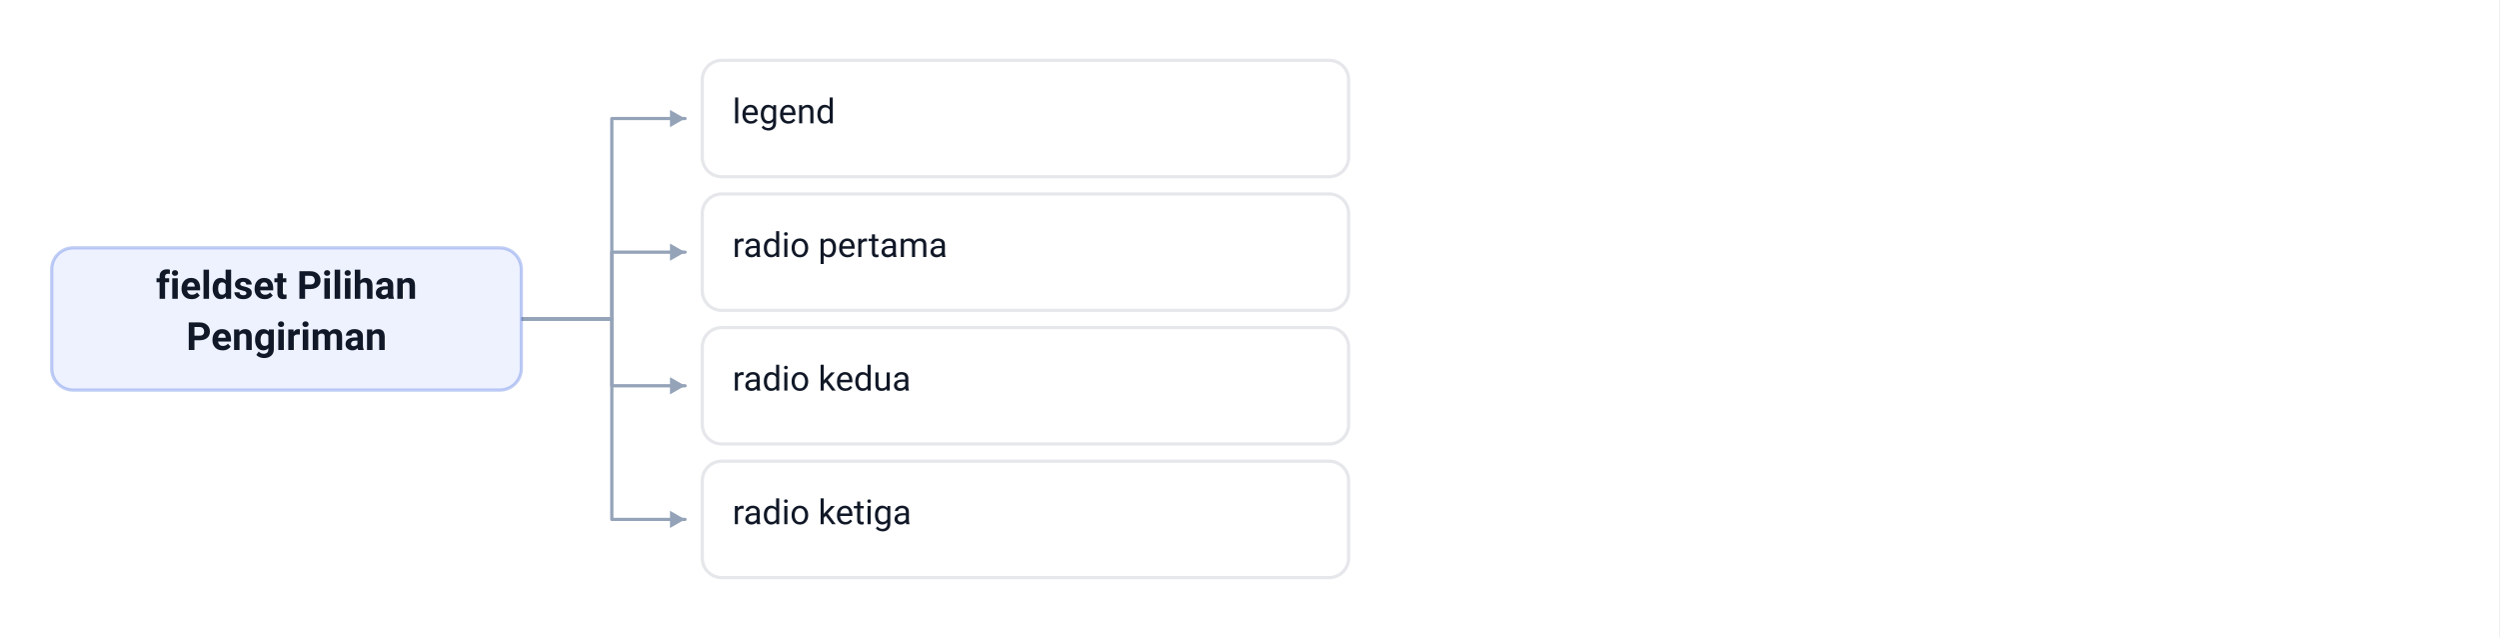
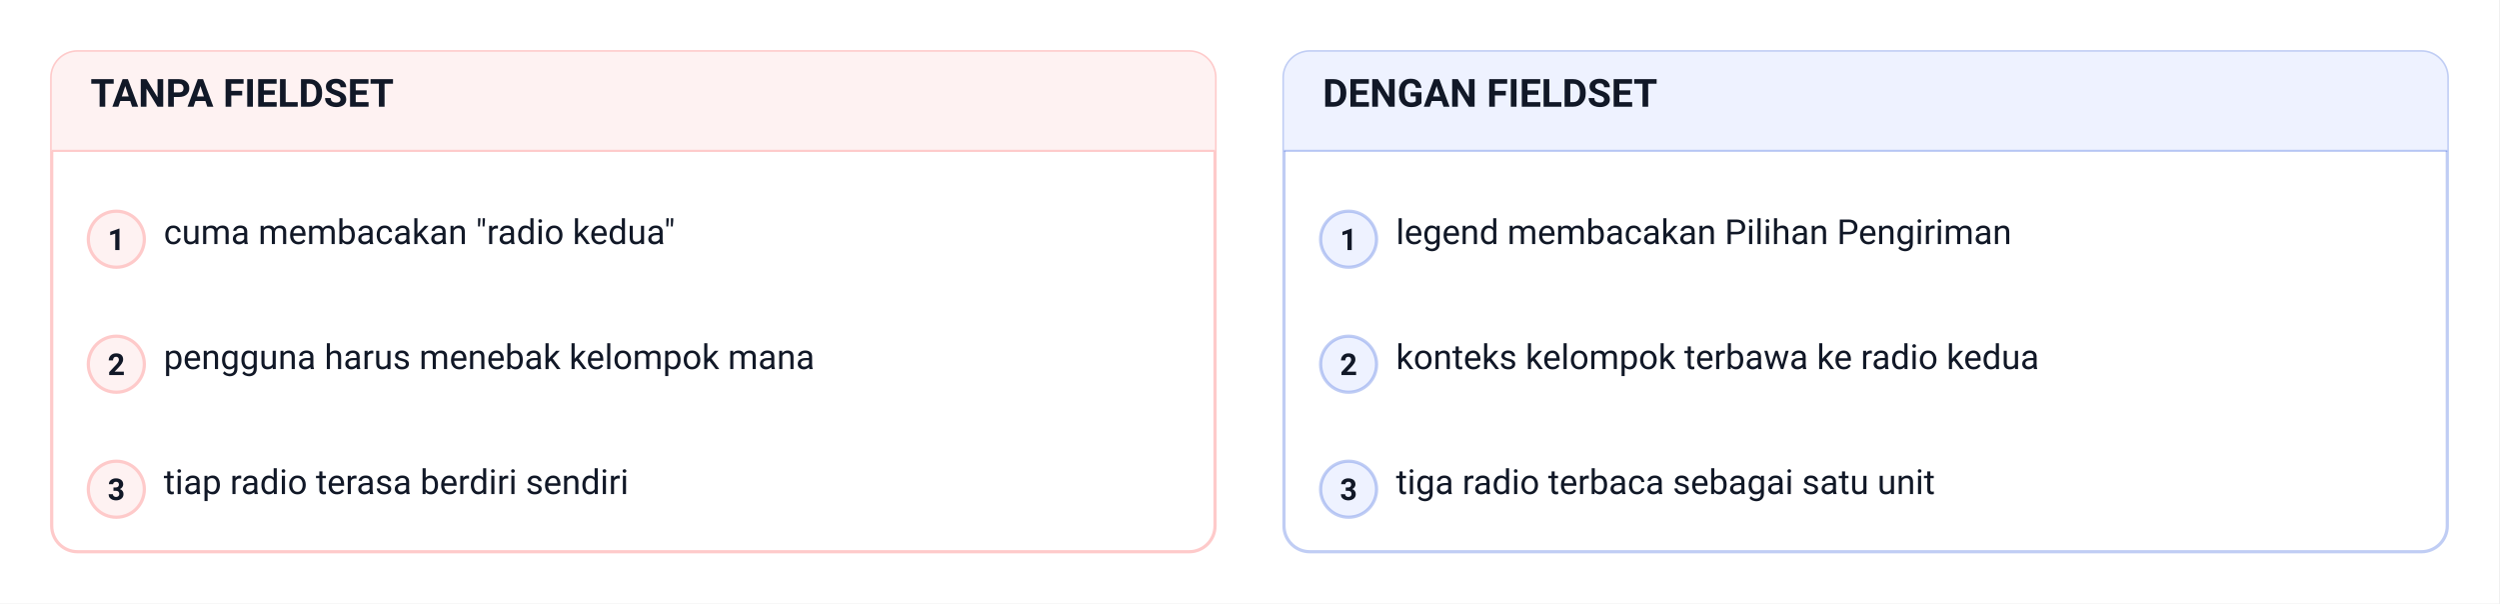
- <svg xmlns="http://www.w3.org/2000/svg" viewBox="0 0 1160 296" width="1160" height="296" role="img" aria-label="Satu fieldset Pilihan Pengiriman memuat legend sebagai judul kelompok dan tiga radio di dalamnya: radio pertama, radio kedua, dan radio ketiga.">
+ <svg xmlns="http://www.w3.org/2000/svg" viewBox="0 0 1160 280" width="1160" height="280" role="img" aria-label="Kiri tanpa fieldset: pembaca layar cuma membacakan radio kedua, pengguna harus menebak kelompok mana, dan tiap radio terasa berdiri sendiri. Kanan dengan fieldset: legend membacakan Pilihan Pengiriman, konteks kelompok terbawa ke radio kedua, dan tiga radio terbaca sebagai satu unit.">
  <defs>
    <marker id="a-neutral" viewBox="0 0 10 10" refX="9" refY="5" markerWidth="6" markerHeight="6" orient="auto-start-reverse">
      <path d="M0 0 L10 5 L0 10 z" fill="#111827" />
    </marker>
    <marker id="a-acc" viewBox="0 0 10 10" refX="9" refY="5" markerWidth="6" markerHeight="6" orient="auto-start-reverse">
      <path d="M0 0 L10 5 L0 10 z" fill="#1d4ed8" />
    </marker>
    <marker id="a-ink" viewBox="0 0 10 10" refX="9" refY="5" markerWidth="6" markerHeight="6" orient="auto-start-reverse">
      <path d="M0 0 L10 5 L0 10 z" fill="#ffffff" />
    </marker>
    <marker id="a-code" viewBox="0 0 10 10" refX="9" refY="5" markerWidth="6" markerHeight="6" orient="auto-start-reverse">
      <path d="M0 0 L10 5 L0 10 z" fill="#111827" />
    </marker>
    <marker id="a-red" viewBox="0 0 10 10" refX="9" refY="5" markerWidth="6" markerHeight="6" orient="auto-start-reverse">
      <path d="M0 0 L10 5 L0 10 z" fill="#b91c1c" />
    </marker>
    <marker id="a-green" viewBox="0 0 10 10" refX="9" refY="5" markerWidth="6" markerHeight="6" orient="auto-start-reverse">
      <path d="M0 0 L10 5 L0 10 z" fill="#15803d" />
    </marker>
    <marker id="a-amber" viewBox="0 0 10 10" refX="9" refY="5" markerWidth="6" markerHeight="6" orient="auto-start-reverse">
      <path d="M0 0 L10 5 L0 10 z" fill="#b45309" />
    </marker>
    <marker id="a-slate" viewBox="0 0 10 10" refX="9" refY="5" markerWidth="6" markerHeight="6" orient="auto-start-reverse">
      <path d="M0 0 L10 5 L0 10 z" fill="#94a3b8" />
    </marker>
    <filter id="softShadow" x="-20%" y="-20%" width="140%" height="140%">
      <feDropShadow dx="0" dy="1" stdDeviation="1.6" flood-color="#000" flood-opacity="0.06" />
    </filter>
  </defs>
  <style>.t{font-family:-apple-system, BlinkMacSystemFont, 'Segoe UI', Roboto, 'Helvetica Neue', Arial, 'Noto Sans', sans-serif;fill:#111827}.m{font-family:ui-monospace, SFMono-Regular, 'SF Mono', Menlo, Consolas, 'Liberation Mono', monospace;fill:#111827}.mu{fill:#6b7280}.mid{text-anchor:middle}.end{text-anchor:end}.b6{font-weight:600}.b7{font-weight:700}.s13{font-size:13px}.s14{font-size:14px}.s15{font-size:15px}.s16{font-size:16px}.s17{font-size:17px}.s18{font-size:18px}.s19{font-size:19px}.s20{font-size:20px}.s22{font-size:22px}.s24{font-size:24px}</style>
-   <rect x="0" y="0" width="1160" height="296" fill="#ffffff" />
-   <path d="M242 148 H284 V55 H318" fill="none" stroke="#94a3b8" stroke-width="1.5" stroke-linecap="round" stroke-linejoin="round" />
-   <path d="M318 55 l-7 -4 v8 z" fill="#94a3b8" />
-   <path d="M242 148 H284 V117 H318" fill="none" stroke="#94a3b8" stroke-width="1.5" stroke-linecap="round" stroke-linejoin="round" />
-   <path d="M318 117 l-7 -4 v8 z" fill="#94a3b8" />
-   <path d="M242 148 H284 V179 H318" fill="none" stroke="#94a3b8" stroke-width="1.5" stroke-linecap="round" stroke-linejoin="round" />
-   <path d="M318 179 l-7 -4 v8 z" fill="#94a3b8" />
-   <path d="M242 148 H284 V241 H318" fill="none" stroke="#94a3b8" stroke-width="1.5" stroke-linecap="round" stroke-linejoin="round" />
-   <path d="M318 241 l-7 -4 v8 z" fill="#94a3b8" />
-   <rect x="24" y="115" width="218" height="66" rx="10" fill="#eef2ff" stroke="rgba(29,78,216,0.28)" stroke-width="1.5" />
-   <text class="t s18 b7 mid " x="133" y="138.64" fill="#1d4ed8">fieldset Pilihan</text>
-   <text class="t s18 b7 mid " x="133" y="162.4" fill="#1d4ed8">Pengiriman</text>
-   <rect x="326" y="28" width="300" height="54" rx="9" fill="#ffffff" stroke="#e5e7eb" stroke-width="1.5" />
-   <text class="t s16   " x="340" y="57.24">legend</text>
-   <rect x="326" y="90" width="300" height="54" rx="9" fill="#ffffff" stroke="#e5e7eb" stroke-width="1.5" />
-   <text class="t s16   " x="340" y="119.24">radio pertama</text>
-   <rect x="326" y="152" width="300" height="54" rx="9" fill="#ffffff" stroke="#e5e7eb" stroke-width="1.5" />
-   <text class="t s16   " x="340" y="181.24">radio kedua</text>
-   <rect x="326" y="214" width="300" height="54" rx="9" fill="#ffffff" stroke="#e5e7eb" stroke-width="1.5" />
-   <text class="t s16   " x="340" y="243.24">radio ketiga</text>
+   <rect x="0" y="0" width="1160" height="280" fill="#ffffff" />
+   <rect x="24" y="24" width="540" height="232" rx="12" fill="#ffffff" stroke="#fecaca" stroke-width="1.5" />
+   <path d="M24 36 a12 12 0 0 1 12 -12 h516 a12 12 0 0 1 12 12 v34 h-540 z" fill="#fef2f2" />
+   <line x1="24" y1="70" x2="564" y2="70" stroke="#fecaca" stroke-width="1" />
+   <text class="t s18 b7  " x="42" y="49.52" fill="#b91c1c">TANPA FIELDSET</text>
+   <circle cx="54" cy="111" r="13" fill="#fef2f2" stroke="#fecaca" stroke-width="1.5" />
+   <text class="t s14 b7 mid " x="54" y="116.04" fill="#b91c1c">1</text>
+   <text class="t s16   " x="76" y="113.24">cuma membacakan "radio kedua"</text>
+   <circle cx="54" cy="169" r="13" fill="#fef2f2" stroke="#fecaca" stroke-width="1.5" />
+   <text class="t s14 b7 mid " x="54" y="174.04" fill="#b91c1c">2</text>
+   <text class="t s16   " x="76" y="171.24">pengguna harus menebak kelompok mana</text>
+   <circle cx="54" cy="227" r="13" fill="#fef2f2" stroke="#fecaca" stroke-width="1.5" />
+   <text class="t s14 b7 mid " x="54" y="232.04" fill="#b91c1c">3</text>
+   <text class="t s16   " x="76" y="229.24">tiap radio terasa berdiri sendiri</text>
+   <rect x="596" y="24" width="540" height="232" rx="12" fill="#ffffff" stroke="rgba(29,78,216,0.28)" stroke-width="1.5" />
+   <path d="M596 36 a12 12 0 0 1 12 -12 h516 a12 12 0 0 1 12 12 v34 h-540 z" fill="#eef2ff" />
+   <line x1="596" y1="70" x2="1136" y2="70" stroke="rgba(29,78,216,0.28)" stroke-width="1" />
+   <text class="t s18 b7  " x="614" y="49.52" fill="#1d4ed8">DENGAN FIELDSET</text>
+   <circle cx="626" cy="111" r="13" fill="#eef2ff" stroke="rgba(29,78,216,0.28)" stroke-width="1.5" />
+   <text class="t s14 b7 mid " x="626" y="116.04" fill="#1d4ed8">1</text>
+   <text class="t s16   " x="648" y="113.24">legend membacakan Pilihan Pengiriman</text>
+   <circle cx="626" cy="169" r="13" fill="#eef2ff" stroke="rgba(29,78,216,0.28)" stroke-width="1.5" />
+   <text class="t s14 b7 mid " x="626" y="174.04" fill="#1d4ed8">2</text>
+   <text class="t s16   " x="648" y="171.24">konteks kelompok terbawa ke radio kedua</text>
+   <circle cx="626" cy="227" r="13" fill="#eef2ff" stroke="rgba(29,78,216,0.28)" stroke-width="1.5" />
+   <text class="t s14 b7 mid " x="626" y="232.04" fill="#1d4ed8">3</text>
+   <text class="t s16   " x="648" y="229.24">tiga radio terbaca sebagai satu unit</text>
</svg>
